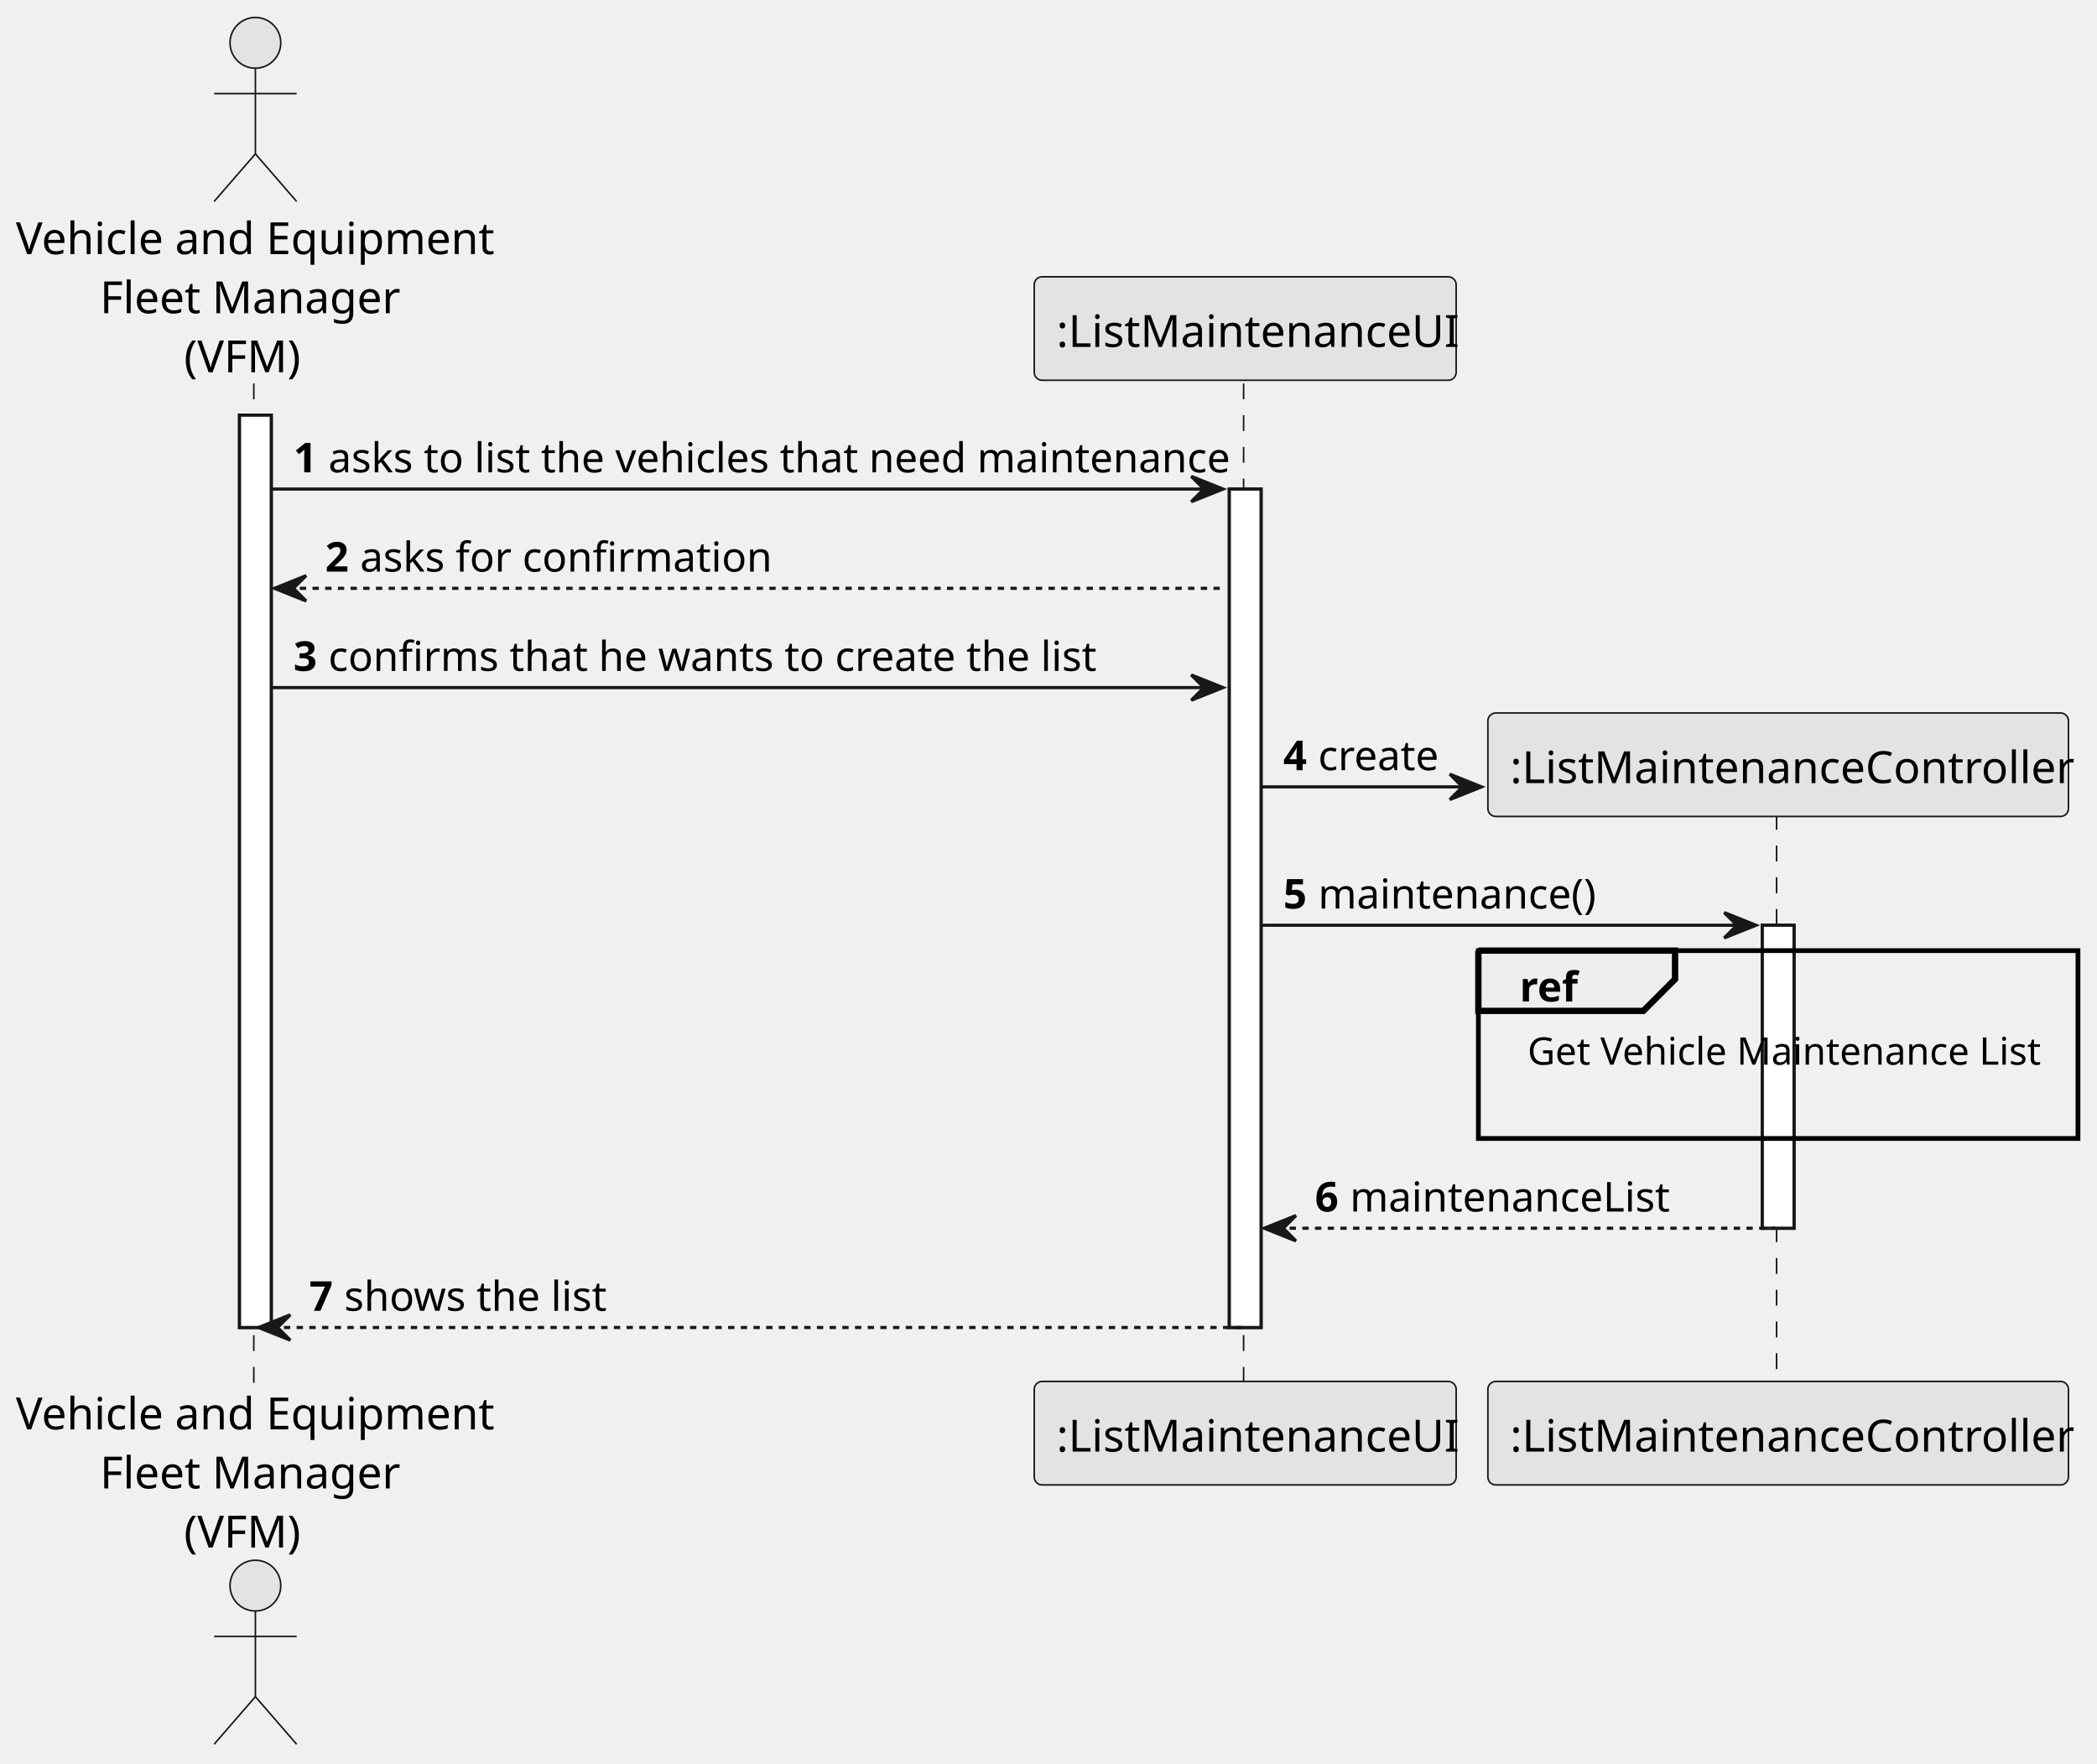
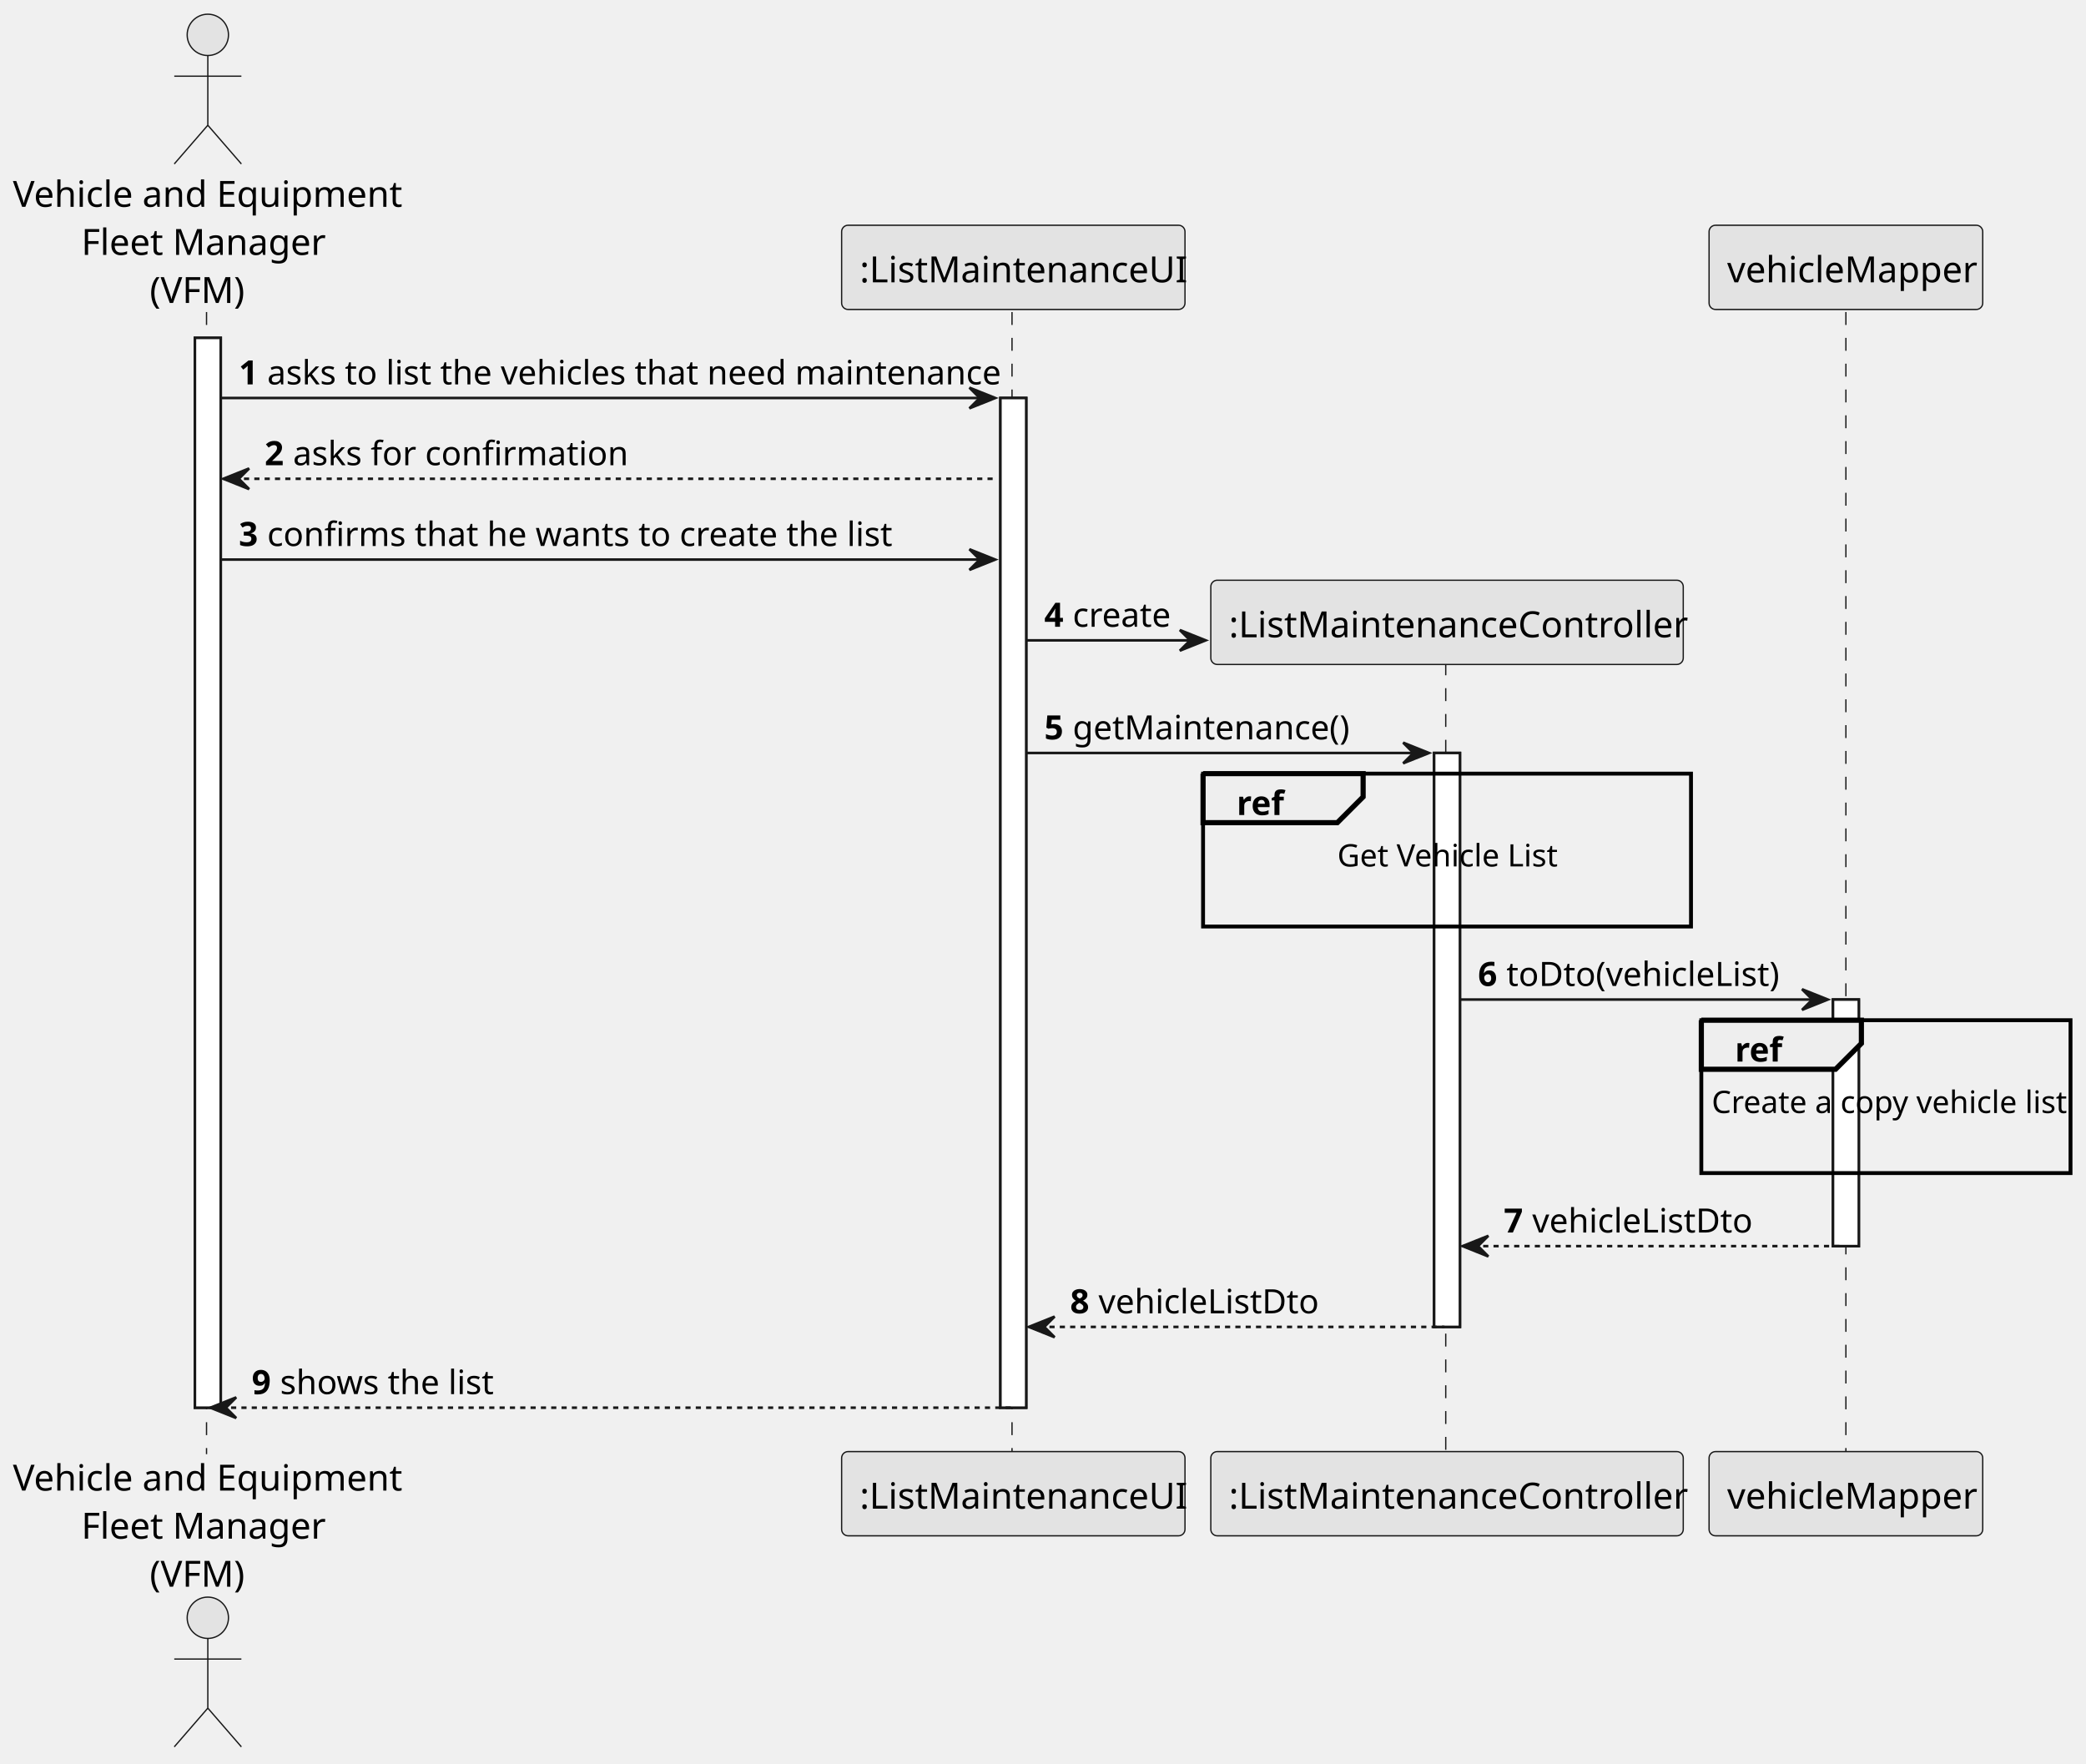
- <svg xmlns="http://www.w3.org/2000/svg" contentStyleType="text/css" height="556px" preserveAspectRatio="none" style="width:661px;height:556px;background:#FFFFFF;" version="1.1" viewBox="0 0 661 556" width="661px" zoomAndPan="magnify">
+ <svg xmlns="http://www.w3.org/2000/svg" contentStyleType="text/css" height="683px" preserveAspectRatio="none" style="width:808px;height:683px;background:#FFFFFF;" version="1.1" viewBox="0 0 808 683" width="808px" zoomAndPan="magnify">
  <defs />
  <g>
-     <rect fill="#FFFFFF" height="287.58" style="stroke:#181818;stroke-width:1.0;" width="10" x="75.5" y="130.863" />
-     <rect fill="#FFFFFF" height="264.289" style="stroke:#181818;stroke-width:1.0;" width="10" x="387.5" y="154.154" />
-     <rect fill="#FFFFFF" height="95.504" style="stroke:#181818;stroke-width:1.0;" width="10" x="555.5" y="291.648" />
-     <line style="stroke:#181818;stroke-width:0.5;stroke-dasharray:5.0,5.0;" x1="80" x2="80" y1="120.863" y2="436.443" />
-     <line style="stroke:#181818;stroke-width:0.5;stroke-dasharray:5.0,5.0;" x1="392" x2="392" y1="120.863" y2="436.443" />
-     <line style="stroke:#181818;stroke-width:0.5;stroke-dasharray:5.0,5.0;" x1="560" x2="560" y1="256.547" y2="436.443" />
+     <rect fill="#FFFFFF" height="414.375" style="stroke:#181818;stroke-width:1.0;" width="10" x="75.5" y="130.863" />
+     <rect fill="#FFFFFF" height="391.084" style="stroke:#181818;stroke-width:1.0;" width="10" x="387.5" y="154.154" />
+     <rect fill="#FFFFFF" height="222.299" style="stroke:#181818;stroke-width:1.0;" width="10" x="555.5" y="291.648" />
+     <rect fill="#FFFFFF" height="95.504" style="stroke:#181818;stroke-width:1.0;" width="10" x="710" y="387.152" />
+     <line style="stroke:#181818;stroke-width:0.5;stroke-dasharray:5.0,5.0;" x1="80" x2="80" y1="120.863" y2="563.238" />
+     <line style="stroke:#181818;stroke-width:0.5;stroke-dasharray:5.0,5.0;" x1="392" x2="392" y1="120.863" y2="563.238" />
+     <line style="stroke:#181818;stroke-width:0.5;stroke-dasharray:5.0,5.0;" x1="560" x2="560" y1="256.547" y2="563.238" />
+     <line style="stroke:#181818;stroke-width:0.5;stroke-dasharray:5.0,5.0;" x1="715" x2="715" y1="120.863" y2="563.238" />
    <text fill="#000000" font-family="sans-serif" font-size="14" lengthAdjust="spacing" textLength="145" x="5" y="80.107">Vehicle and Equipment</text>
    <text fill="#000000" font-family="sans-serif" font-size="14" lengthAdjust="spacing" textLength="92" x="31.5" y="98.728">Fleet Manager</text>
    <text fill="#000000" font-family="sans-serif" font-size="14" lengthAdjust="spacing" textLength="39" x="58" y="117.35">(VFM)</text>
    <ellipse cx="80.5" cy="13.5" fill="#E3E3E3" rx="8" ry="8" style="stroke:#181818;stroke-width:0.5;" />
    <path d="M80.5,21.5 L80.5,48.5 M67.5,29.5 L93.5,29.5 M80.5,48.5 L67.5,63.5 M80.5,48.5 L93.5,63.5 " fill="none" style="stroke:#181818;stroke-width:0.5;" />
-     <text fill="#000000" font-family="sans-serif" font-size="14" lengthAdjust="spacing" textLength="145" x="5" y="450.551">Vehicle and Equipment</text>
-     <text fill="#000000" font-family="sans-serif" font-size="14" lengthAdjust="spacing" textLength="92" x="31.5" y="469.172">Fleet Manager</text>
-     <text fill="#000000" font-family="sans-serif" font-size="14" lengthAdjust="spacing" textLength="39" x="58" y="487.793">(VFM)</text>
-     <ellipse cx="80.5" cy="499.807" fill="#E3E3E3" rx="8" ry="8" style="stroke:#181818;stroke-width:0.5;" />
-     <path d="M80.5,507.807 L80.5,534.807 M67.5,515.807 L93.5,515.807 M80.5,534.807 L67.5,549.807 M80.5,534.807 L93.5,549.807 " fill="none" style="stroke:#181818;stroke-width:0.5;" />
+     <text fill="#000000" font-family="sans-serif" font-size="14" lengthAdjust="spacing" textLength="145" x="5" y="577.346">Vehicle and Equipment</text>
+     <text fill="#000000" font-family="sans-serif" font-size="14" lengthAdjust="spacing" textLength="92" x="31.5" y="595.967">Fleet Manager</text>
+     <text fill="#000000" font-family="sans-serif" font-size="14" lengthAdjust="spacing" textLength="39" x="58" y="614.588">(VFM)</text>
+     <ellipse cx="80.5" cy="626.602" fill="#E3E3E3" rx="8" ry="8" style="stroke:#181818;stroke-width:0.5;" />
+     <path d="M80.5,634.602 L80.5,661.602 M67.5,642.602 L93.5,642.602 M80.5,661.602 L67.5,676.602 M80.5,661.602 L93.5,676.602 " fill="none" style="stroke:#181818;stroke-width:0.5;" />
    <rect fill="#E3E3E3" height="32.621" rx="2.5" ry="2.5" style="stroke:#181818;stroke-width:0.5;" width="133" x="326" y="87.242" />
    <text fill="#000000" font-family="sans-serif" font-size="14" lengthAdjust="spacing" textLength="119" x="333" y="109.35">:ListMaintenanceUI</text>
-     <rect fill="#E3E3E3" height="32.621" rx="2.5" ry="2.5" style="stroke:#181818;stroke-width:0.5;" width="133" x="326" y="435.443" />
-     <text fill="#000000" font-family="sans-serif" font-size="14" lengthAdjust="spacing" textLength="119" x="333" y="457.551">:ListMaintenanceUI</text>
-     <rect fill="#E3E3E3" height="32.621" rx="2.5" ry="2.5" style="stroke:#181818;stroke-width:0.5;" width="183" x="469" y="435.443" />
-     <text fill="#000000" font-family="sans-serif" font-size="14" lengthAdjust="spacing" textLength="169" x="476" y="457.551">:ListMaintenanceController</text>
-     <rect fill="#FFFFFF" height="287.58" style="stroke:#181818;stroke-width:1.0;" width="10" x="75.5" y="130.863" />
-     <rect fill="#FFFFFF" height="264.289" style="stroke:#181818;stroke-width:1.0;" width="10" x="387.5" y="154.154" />
-     <rect fill="#FFFFFF" height="95.504" style="stroke:#181818;stroke-width:1.0;" width="10" x="555.5" y="291.648" />
+     <rect fill="#E3E3E3" height="32.621" rx="2.5" ry="2.5" style="stroke:#181818;stroke-width:0.5;" width="133" x="326" y="562.238" />
+     <text fill="#000000" font-family="sans-serif" font-size="14" lengthAdjust="spacing" textLength="119" x="333" y="584.346">:ListMaintenanceUI</text>
+     <rect fill="#E3E3E3" height="32.621" rx="2.5" ry="2.5" style="stroke:#181818;stroke-width:0.5;" width="183" x="469" y="562.238" />
+     <text fill="#000000" font-family="sans-serif" font-size="14" lengthAdjust="spacing" textLength="169" x="476" y="584.346">:ListMaintenanceController</text>
+     <rect fill="#E3E3E3" height="32.621" rx="2.5" ry="2.5" style="stroke:#181818;stroke-width:0.5;" width="106" x="662" y="87.242" />
+     <text fill="#000000" font-family="sans-serif" font-size="14" lengthAdjust="spacing" textLength="92" x="669" y="109.35">vehicleMapper</text>
+     <rect fill="#E3E3E3" height="32.621" rx="2.5" ry="2.5" style="stroke:#181818;stroke-width:0.5;" width="106" x="662" y="562.238" />
+     <text fill="#000000" font-family="sans-serif" font-size="14" lengthAdjust="spacing" textLength="92" x="669" y="584.346">vehicleMapper</text>
+     <rect fill="#FFFFFF" height="414.375" style="stroke:#181818;stroke-width:1.0;" width="10" x="75.5" y="130.863" />
+     <rect fill="#FFFFFF" height="391.084" style="stroke:#181818;stroke-width:1.0;" width="10" x="387.5" y="154.154" />
+     <rect fill="#FFFFFF" height="222.299" style="stroke:#181818;stroke-width:1.0;" width="10" x="555.5" y="291.648" />
+     <rect fill="#FFFFFF" height="95.504" style="stroke:#181818;stroke-width:1.0;" width="10" x="710" y="387.152" />
    <polygon fill="#181818" points="375.5,150.154,385.5,154.154,375.5,158.154,379.5,154.154" style="stroke:#181818;stroke-width:1.0;" />
    <line style="stroke:#181818;stroke-width:1.0;" x1="85.5" x2="381.5" y1="154.154" y2="154.154" />
    <text fill="#000000" font-family="sans-serif" font-size="13" font-weight="bold" lengthAdjust="spacing" textLength="7" x="92.5" y="148.892">1</text>
    <text fill="#000000" font-family="sans-serif" font-size="13" lengthAdjust="spacing" textLength="272" x="103.5" y="148.892">asks to list the vehicles that need maintenance</text>
    <polygon fill="#181818" points="96.5,181.445,86.5,185.445,96.5,189.445,92.5,185.445" style="stroke:#181818;stroke-width:1.0;" />
    <line style="stroke:#181818;stroke-width:1.0;stroke-dasharray:2.0,2.0;" x1="90.5" x2="386.5" y1="185.445" y2="185.445" />
    <text fill="#000000" font-family="sans-serif" font-size="13" font-weight="bold" lengthAdjust="spacing" textLength="7" x="102.5" y="180.183">2</text>
    <text fill="#000000" font-family="sans-serif" font-size="13" lengthAdjust="spacing" textLength="120" x="113.5" y="180.183">asks for confirmation</text>
    <polygon fill="#181818" points="375.5,212.736,385.5,216.736,375.5,220.736,379.5,216.736" style="stroke:#181818;stroke-width:1.0;" />
    <line style="stroke:#181818;stroke-width:1.0;" x1="85.5" x2="381.5" y1="216.736" y2="216.736" />
    <text fill="#000000" font-family="sans-serif" font-size="13" font-weight="bold" lengthAdjust="spacing" textLength="7" x="92.5" y="211.474">3</text>
    <text fill="#000000" font-family="sans-serif" font-size="13" lengthAdjust="spacing" textLength="229" x="103.5" y="211.474">confirms that he wants to create the list</text>
    <polygon fill="#181818" points="457,244.027,467,248.027,457,252.027,461,248.027" style="stroke:#181818;stroke-width:1.0;" />
    <line style="stroke:#181818;stroke-width:1.0;" x1="397.5" x2="463" y1="248.027" y2="248.027" />
    <text fill="#000000" font-family="sans-serif" font-size="13" font-weight="bold" lengthAdjust="spacing" textLength="7" x="404.5" y="242.765">4</text>
    <text fill="#000000" font-family="sans-serif" font-size="13" lengthAdjust="spacing" textLength="36" x="415.5" y="242.765">create</text>
    <rect fill="#E3E3E3" height="32.621" rx="2.5" ry="2.5" style="stroke:#181818;stroke-width:0.5;" width="183" x="469" y="224.736" />
    <text fill="#000000" font-family="sans-serif" font-size="14" lengthAdjust="spacing" textLength="169" x="476" y="246.844">:ListMaintenanceController</text>
    <polygon fill="#181818" points="543.5,287.648,553.5,291.648,543.5,295.648,547.5,291.648" style="stroke:#181818;stroke-width:1.0;" />
    <line style="stroke:#181818;stroke-width:1.0;" x1="397.5" x2="549.5" y1="291.648" y2="291.648" />
    <text fill="#000000" font-family="sans-serif" font-size="13" font-weight="bold" lengthAdjust="spacing" textLength="7" x="404.5" y="286.386">5</text>
-     <text fill="#000000" font-family="sans-serif" font-size="13" lengthAdjust="spacing" textLength="82" x="415.5" y="286.386">maintenance()</text>
+     <text fill="#000000" font-family="sans-serif" font-size="13" lengthAdjust="spacing" textLength="100" x="415.5" y="286.386">getMaintenance()</text>
    <rect fill="none" height="59.213" style="stroke:#000000;stroke-width:1.5;" width="189" x="466" y="299.648" />
    <path d="M466,299.648 L528,299.648 L528,308.648 L518,318.648 L466,318.648 L466,299.648 " fill="#EEEEEE" style="stroke:#000000;stroke-width:2.0;" />
    <text fill="#000000" font-family="sans-serif" font-size="13" font-weight="bold" lengthAdjust="spacing" textLength="17" x="479" y="315.677">ref</text>
-     <text fill="#000000" font-family="sans-serif" font-size="12" lengthAdjust="spacing" textLength="158" x="481.5" y="335.598">Get Vehicle Maintenance List</text>
+     <text fill="#000000" font-family="sans-serif" font-size="12" lengthAdjust="spacing" textLength="85" x="518" y="335.598">Get Vehicle List</text>
    <text fill="#000000" font-family="sans-serif" font-size="12" lengthAdjust="spacing" textLength="3" x="559" y="351.559"> </text>
-     <polygon fill="#181818" points="408.5,383.152,398.5,387.152,408.5,391.152,404.5,387.152" style="stroke:#181818;stroke-width:1.0;" />
-     <line style="stroke:#181818;stroke-width:1.0;stroke-dasharray:2.0,2.0;" x1="402.5" x2="559.5" y1="387.152" y2="387.152" />
-     <text fill="#000000" font-family="sans-serif" font-size="13" font-weight="bold" lengthAdjust="spacing" textLength="7" x="414.5" y="381.89">6</text>
-     <text fill="#000000" font-family="sans-serif" font-size="13" lengthAdjust="spacing" textLength="95" x="425.5" y="381.89">maintenanceList</text>
-     <polygon fill="#181818" points="91.5,414.443,81.5,418.443,91.5,422.443,87.5,418.443" style="stroke:#181818;stroke-width:1.0;" />
-     <line style="stroke:#181818;stroke-width:1.0;stroke-dasharray:2.0,2.0;" x1="85.5" x2="391.5" y1="418.443" y2="418.443" />
-     <text fill="#000000" font-family="sans-serif" font-size="13" font-weight="bold" lengthAdjust="spacing" textLength="7" x="97.5" y="413.181">7</text>
-     <text fill="#000000" font-family="sans-serif" font-size="13" lengthAdjust="spacing" textLength="80" x="108.5" y="413.181">shows the list</text>
+     <polygon fill="#181818" points="698,383.152,708,387.152,698,391.152,702,387.152" style="stroke:#181818;stroke-width:1.0;" />
+     <line style="stroke:#181818;stroke-width:1.0;" x1="565.5" x2="704" y1="387.152" y2="387.152" />
+     <text fill="#000000" font-family="sans-serif" font-size="13" font-weight="bold" lengthAdjust="spacing" textLength="7" x="572.5" y="381.89">6</text>
+     <text fill="#000000" font-family="sans-serif" font-size="13" lengthAdjust="spacing" textLength="99" x="583.5" y="381.89">toDto(vehicleList)</text>
+     <rect fill="none" height="59.213" style="stroke:#000000;stroke-width:1.5;" width="143" x="659" y="395.152" />
+     <path d="M659,395.152 L721,395.152 L721,404.152 L711,414.152 L659,414.152 L659,395.152 " fill="#EEEEEE" style="stroke:#000000;stroke-width:2.0;" />
+     <text fill="#000000" font-family="sans-serif" font-size="13" font-weight="bold" lengthAdjust="spacing" textLength="17" x="672" y="411.181">ref</text>
+     <text fill="#000000" font-family="sans-serif" font-size="12" lengthAdjust="spacing" textLength="135" x="663" y="431.102">Create a copy vehicle list</text>
+     <text fill="#000000" font-family="sans-serif" font-size="12" lengthAdjust="spacing" textLength="3" x="729" y="447.062"> </text>
+     <polygon fill="#181818" points="576.5,478.656,566.5,482.656,576.5,486.656,572.5,482.656" style="stroke:#181818;stroke-width:1.0;" />
+     <line style="stroke:#181818;stroke-width:1.0;stroke-dasharray:2.0,2.0;" x1="570.5" x2="714" y1="482.656" y2="482.656" />
+     <text fill="#000000" font-family="sans-serif" font-size="13" font-weight="bold" lengthAdjust="spacing" textLength="7" x="582.5" y="477.394">7</text>
+     <text fill="#000000" font-family="sans-serif" font-size="13" lengthAdjust="spacing" textLength="80" x="593.5" y="477.394">vehicleListDto</text>
+     <polygon fill="#181818" points="408.5,509.947,398.5,513.947,408.5,517.947,404.5,513.947" style="stroke:#181818;stroke-width:1.0;" />
+     <line style="stroke:#181818;stroke-width:1.0;stroke-dasharray:2.0,2.0;" x1="402.5" x2="559.5" y1="513.947" y2="513.947" />
+     <text fill="#000000" font-family="sans-serif" font-size="13" font-weight="bold" lengthAdjust="spacing" textLength="7" x="414.5" y="508.685">8</text>
+     <text fill="#000000" font-family="sans-serif" font-size="13" lengthAdjust="spacing" textLength="80" x="425.5" y="508.685">vehicleListDto</text>
+     <polygon fill="#181818" points="91.5,541.238,81.5,545.238,91.5,549.238,87.5,545.238" style="stroke:#181818;stroke-width:1.0;" />
+     <line style="stroke:#181818;stroke-width:1.0;stroke-dasharray:2.0,2.0;" x1="85.5" x2="391.5" y1="545.238" y2="545.238" />
+     <text fill="#000000" font-family="sans-serif" font-size="13" font-weight="bold" lengthAdjust="spacing" textLength="7" x="97.5" y="539.976">9</text>
+     <text fill="#000000" font-family="sans-serif" font-size="13" lengthAdjust="spacing" textLength="80" x="108.5" y="539.976">shows the list</text>
  </g>
</svg>
